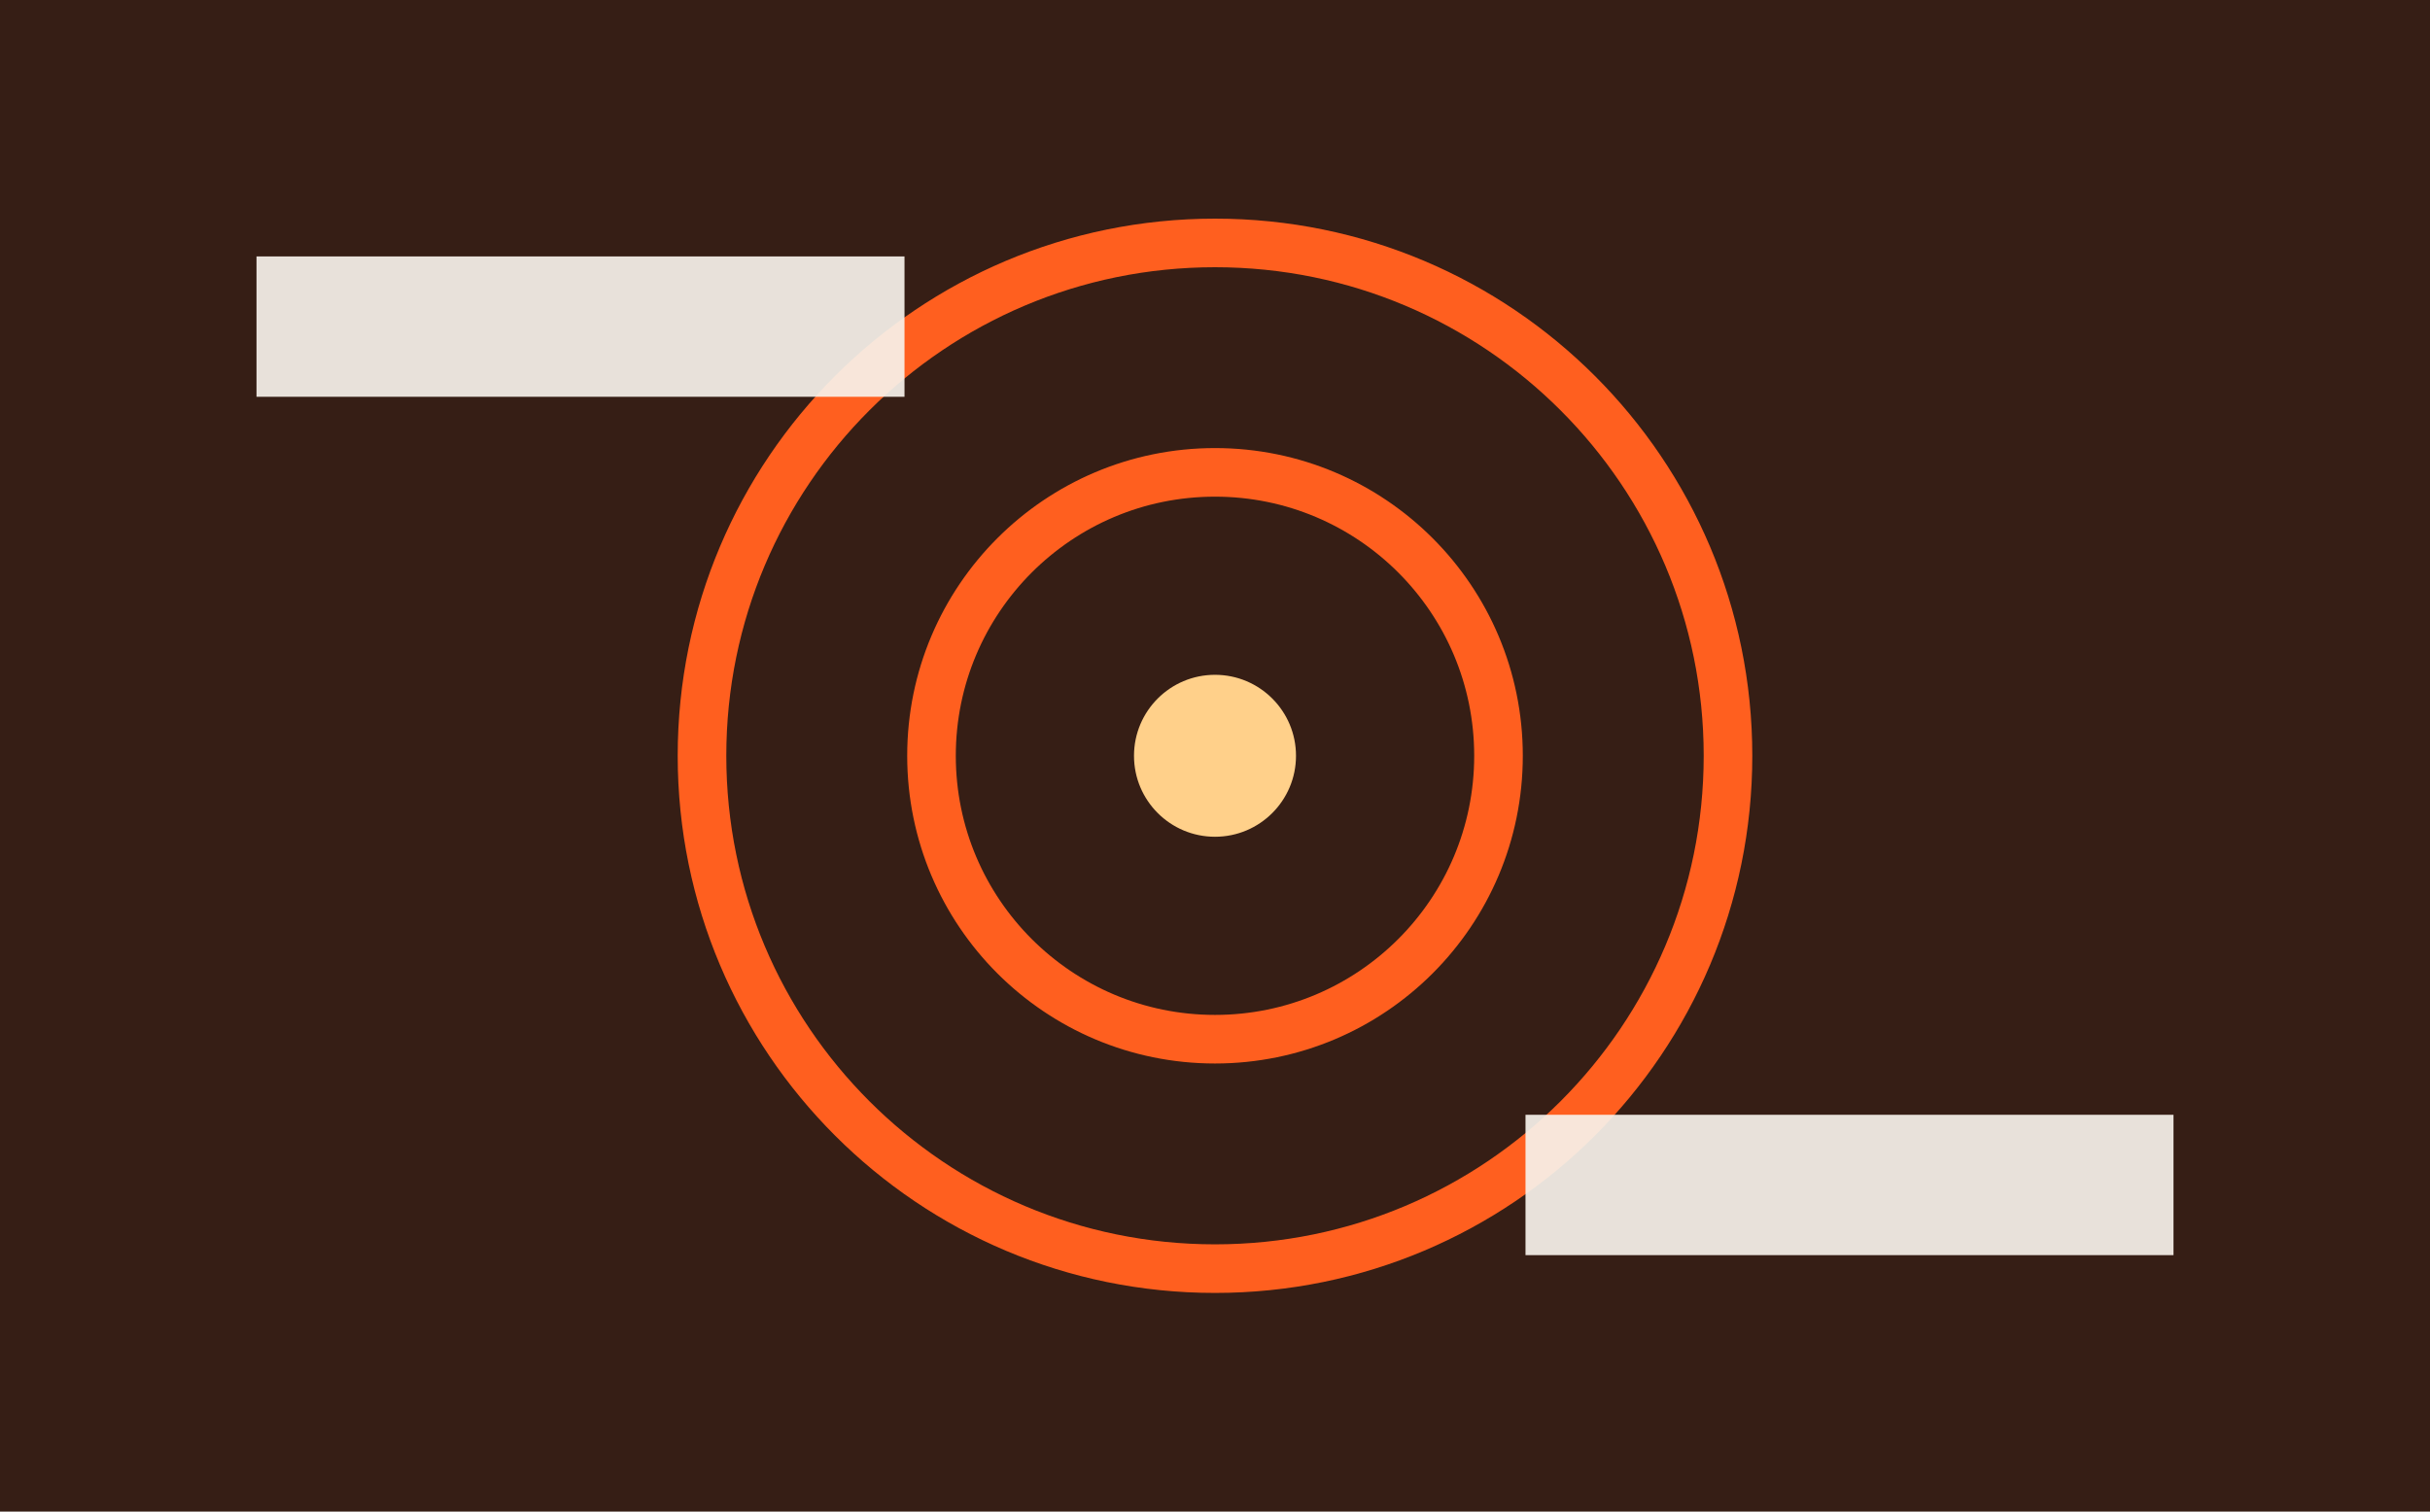
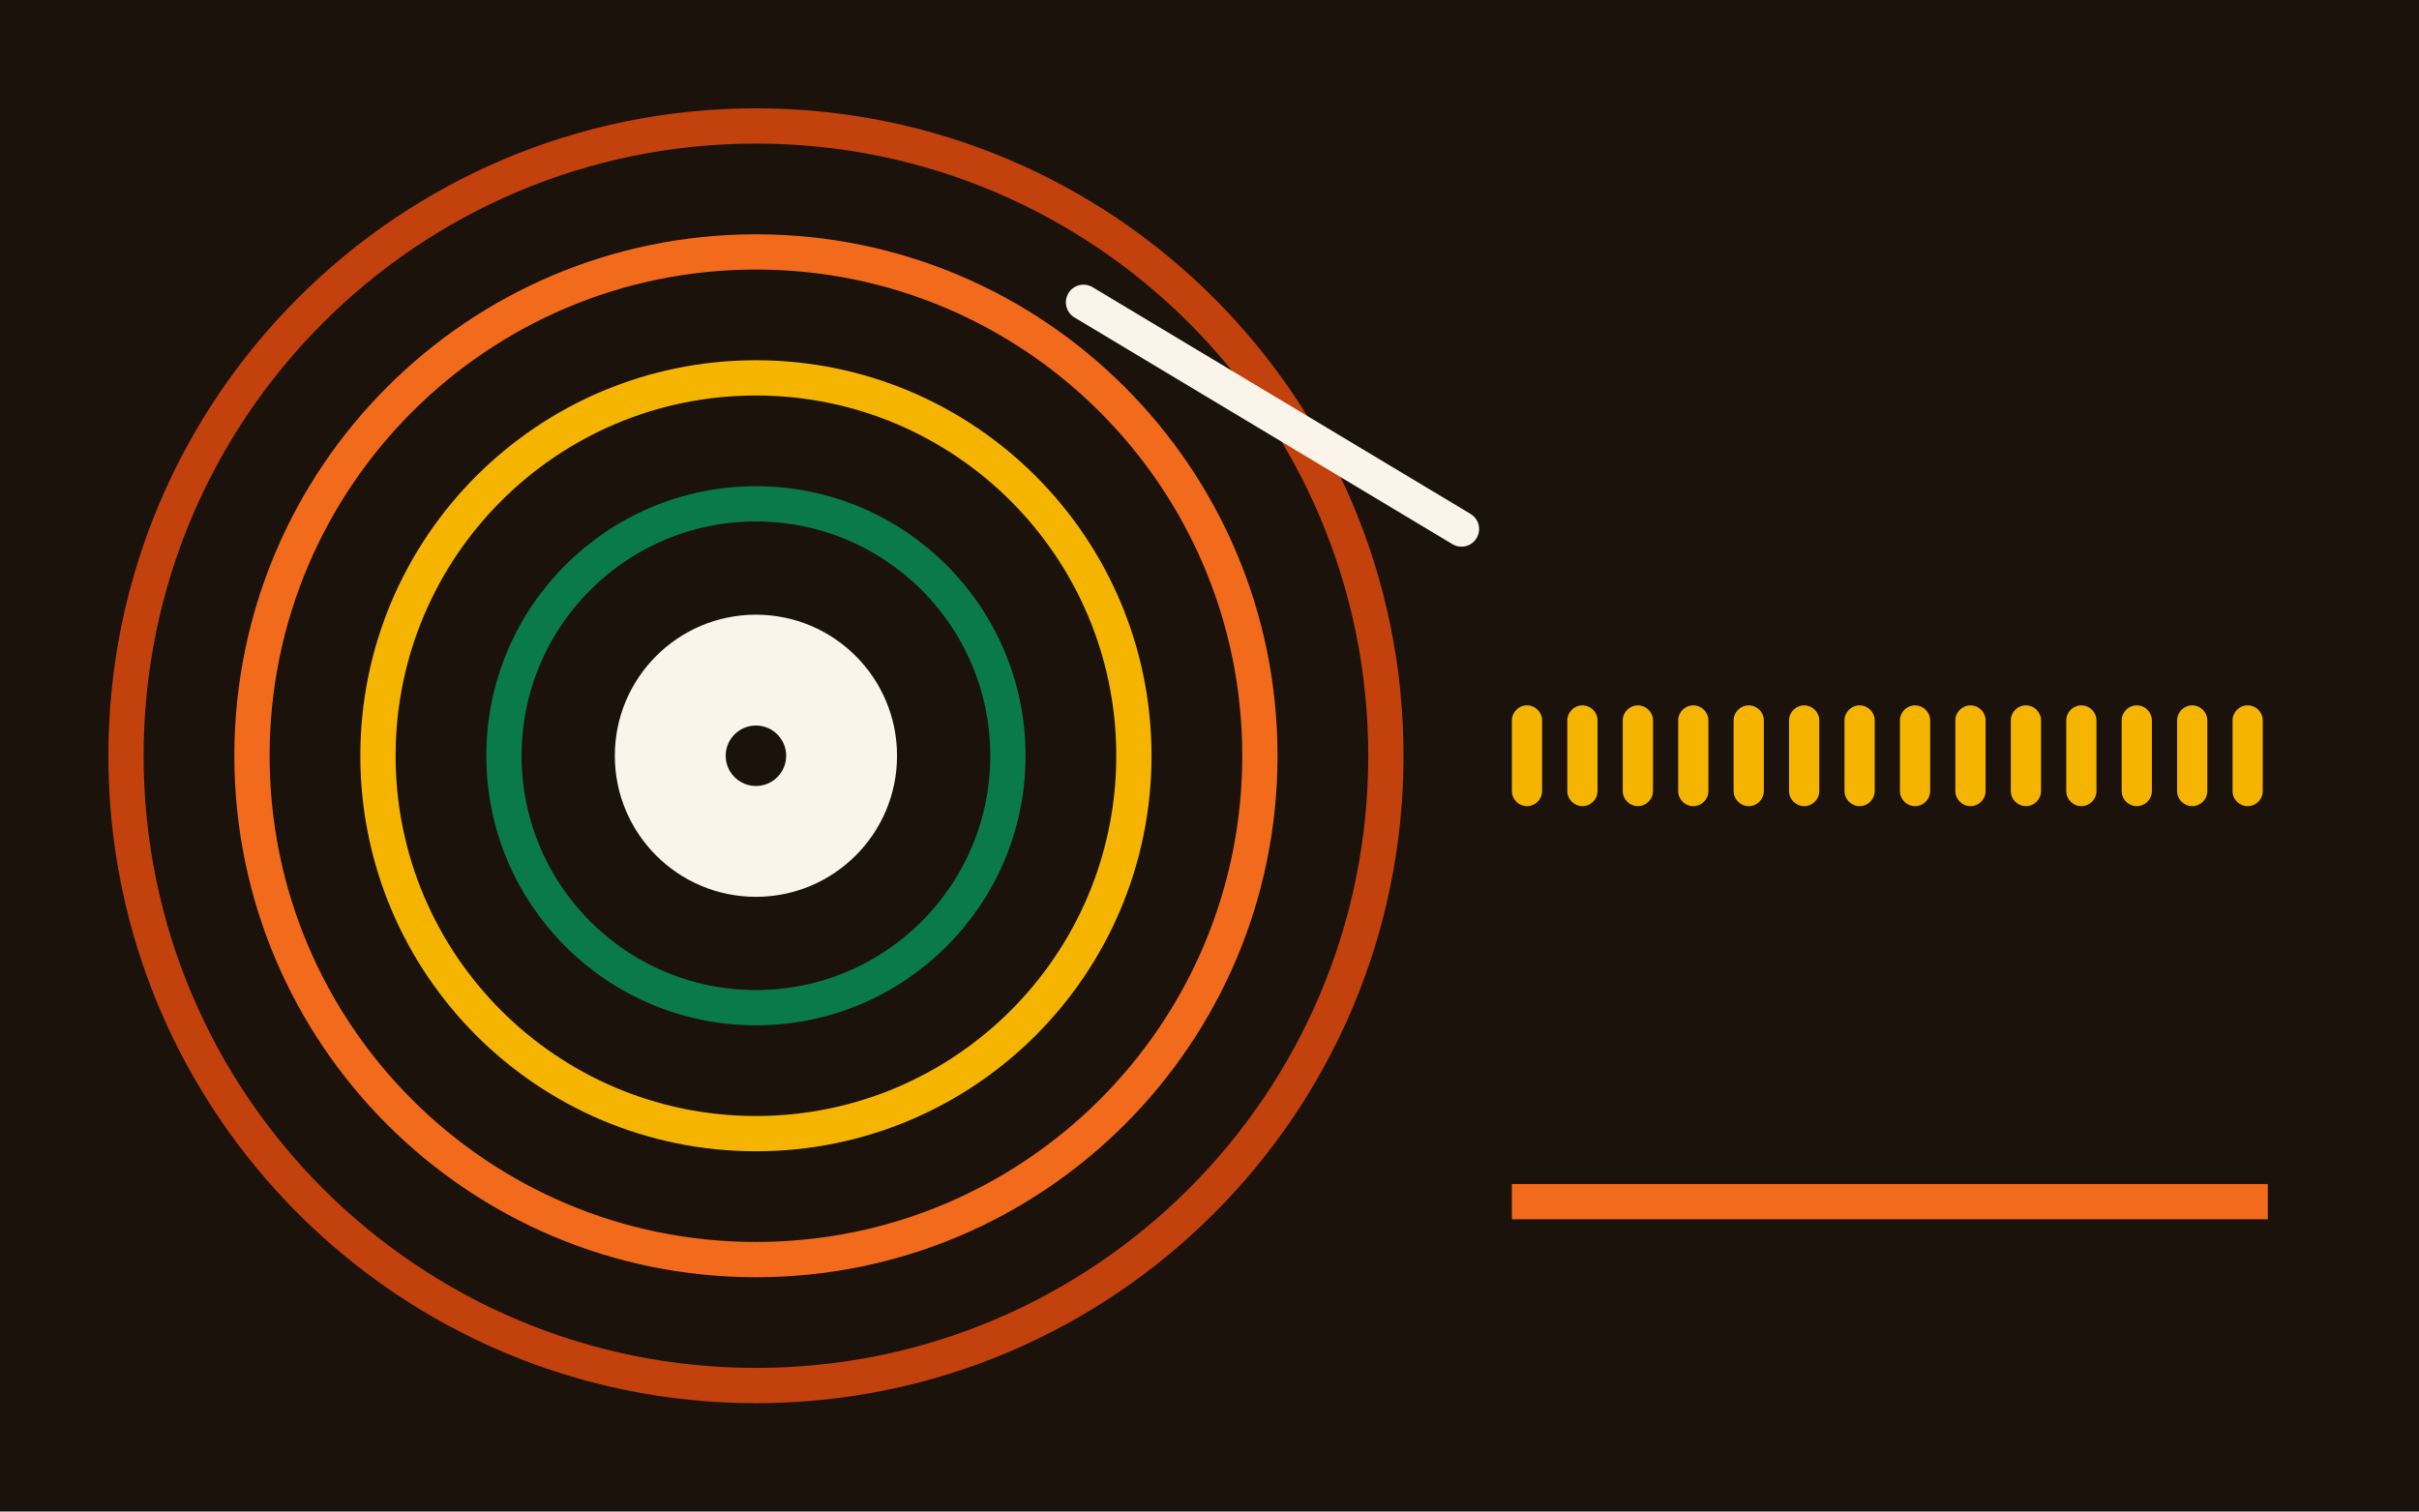
- <svg xmlns="http://www.w3.org/2000/svg" viewBox="0 0 900 560">
-   <rect width="900" height="560" fill="#131313" />
-   <path d="M0 0h900v560H0z" fill="#ff5f1f" opacity=".15" />
-   <g fill="none" stroke="#ff5f1f" stroke-width="18">
-     <circle cx="450" cy="280" r="190" />
-     <circle cx="450" cy="280" r="105" />
-     <circle cx="450" cy="280" r="30" fill="#ffd08a" stroke="none" />
+ <svg xmlns="http://www.w3.org/2000/svg" viewBox="0 0 960 600" role="img" aria-label="Affiche soirée électro : ondes sonores et platine">
+   <rect width="960" height="600" fill="#1b120c" />
+   <g fill="none" stroke-width="14">
+     <circle cx="300" cy="300" r="250" stroke="#c2410c" />
+     <circle cx="300" cy="300" r="200" stroke="#f26a1b" />
+     <circle cx="300" cy="300" r="150" stroke="#f4b400" />
+     <circle cx="300" cy="300" r="100" stroke="#0a7a4a" />
  </g>
-   <path d="M95 95h240v52H95zm470 318h240v52H565z" fill="#f7f2ea" opacity=".92" />
+   <circle cx="300" cy="300" r="56" fill="#fbf4ea" />
+   <circle cx="300" cy="300" r="12" fill="#1b120c" />
+   <path d="M430 120l150 90" stroke="#fbf4ea" stroke-width="14" stroke-linecap="round" />
+   <g fill="#f4b400">
+     <rect x="600" y="280" width="12" height="40" rx="6" />
+     <rect x="622" y="280" width="12" height="40" rx="6" />
+     <rect x="644" y="280" width="12" height="40" rx="6" />
+     <rect x="666" y="280" width="12" height="40" rx="6" />
+     <rect x="688" y="280" width="12" height="40" rx="6" />
+     <rect x="710" y="280" width="12" height="40" rx="6" />
+     <rect x="732" y="280" width="12" height="40" rx="6" />
+     <rect x="754" y="280" width="12" height="40" rx="6" />
+     <rect x="776" y="280" width="12" height="40" rx="6" />
+     <rect x="798" y="280" width="12" height="40" rx="6" />
+     <rect x="820" y="280" width="12" height="40" rx="6" />
+     <rect x="842" y="280" width="12" height="40" rx="6" />
+     <rect x="864" y="280" width="12" height="40" rx="6" />
+     <rect x="886" y="280" width="12" height="40" rx="6" />
+   </g>
+   <rect x="600" y="470" width="300" height="14" fill="#f26a1b" />
</svg>
